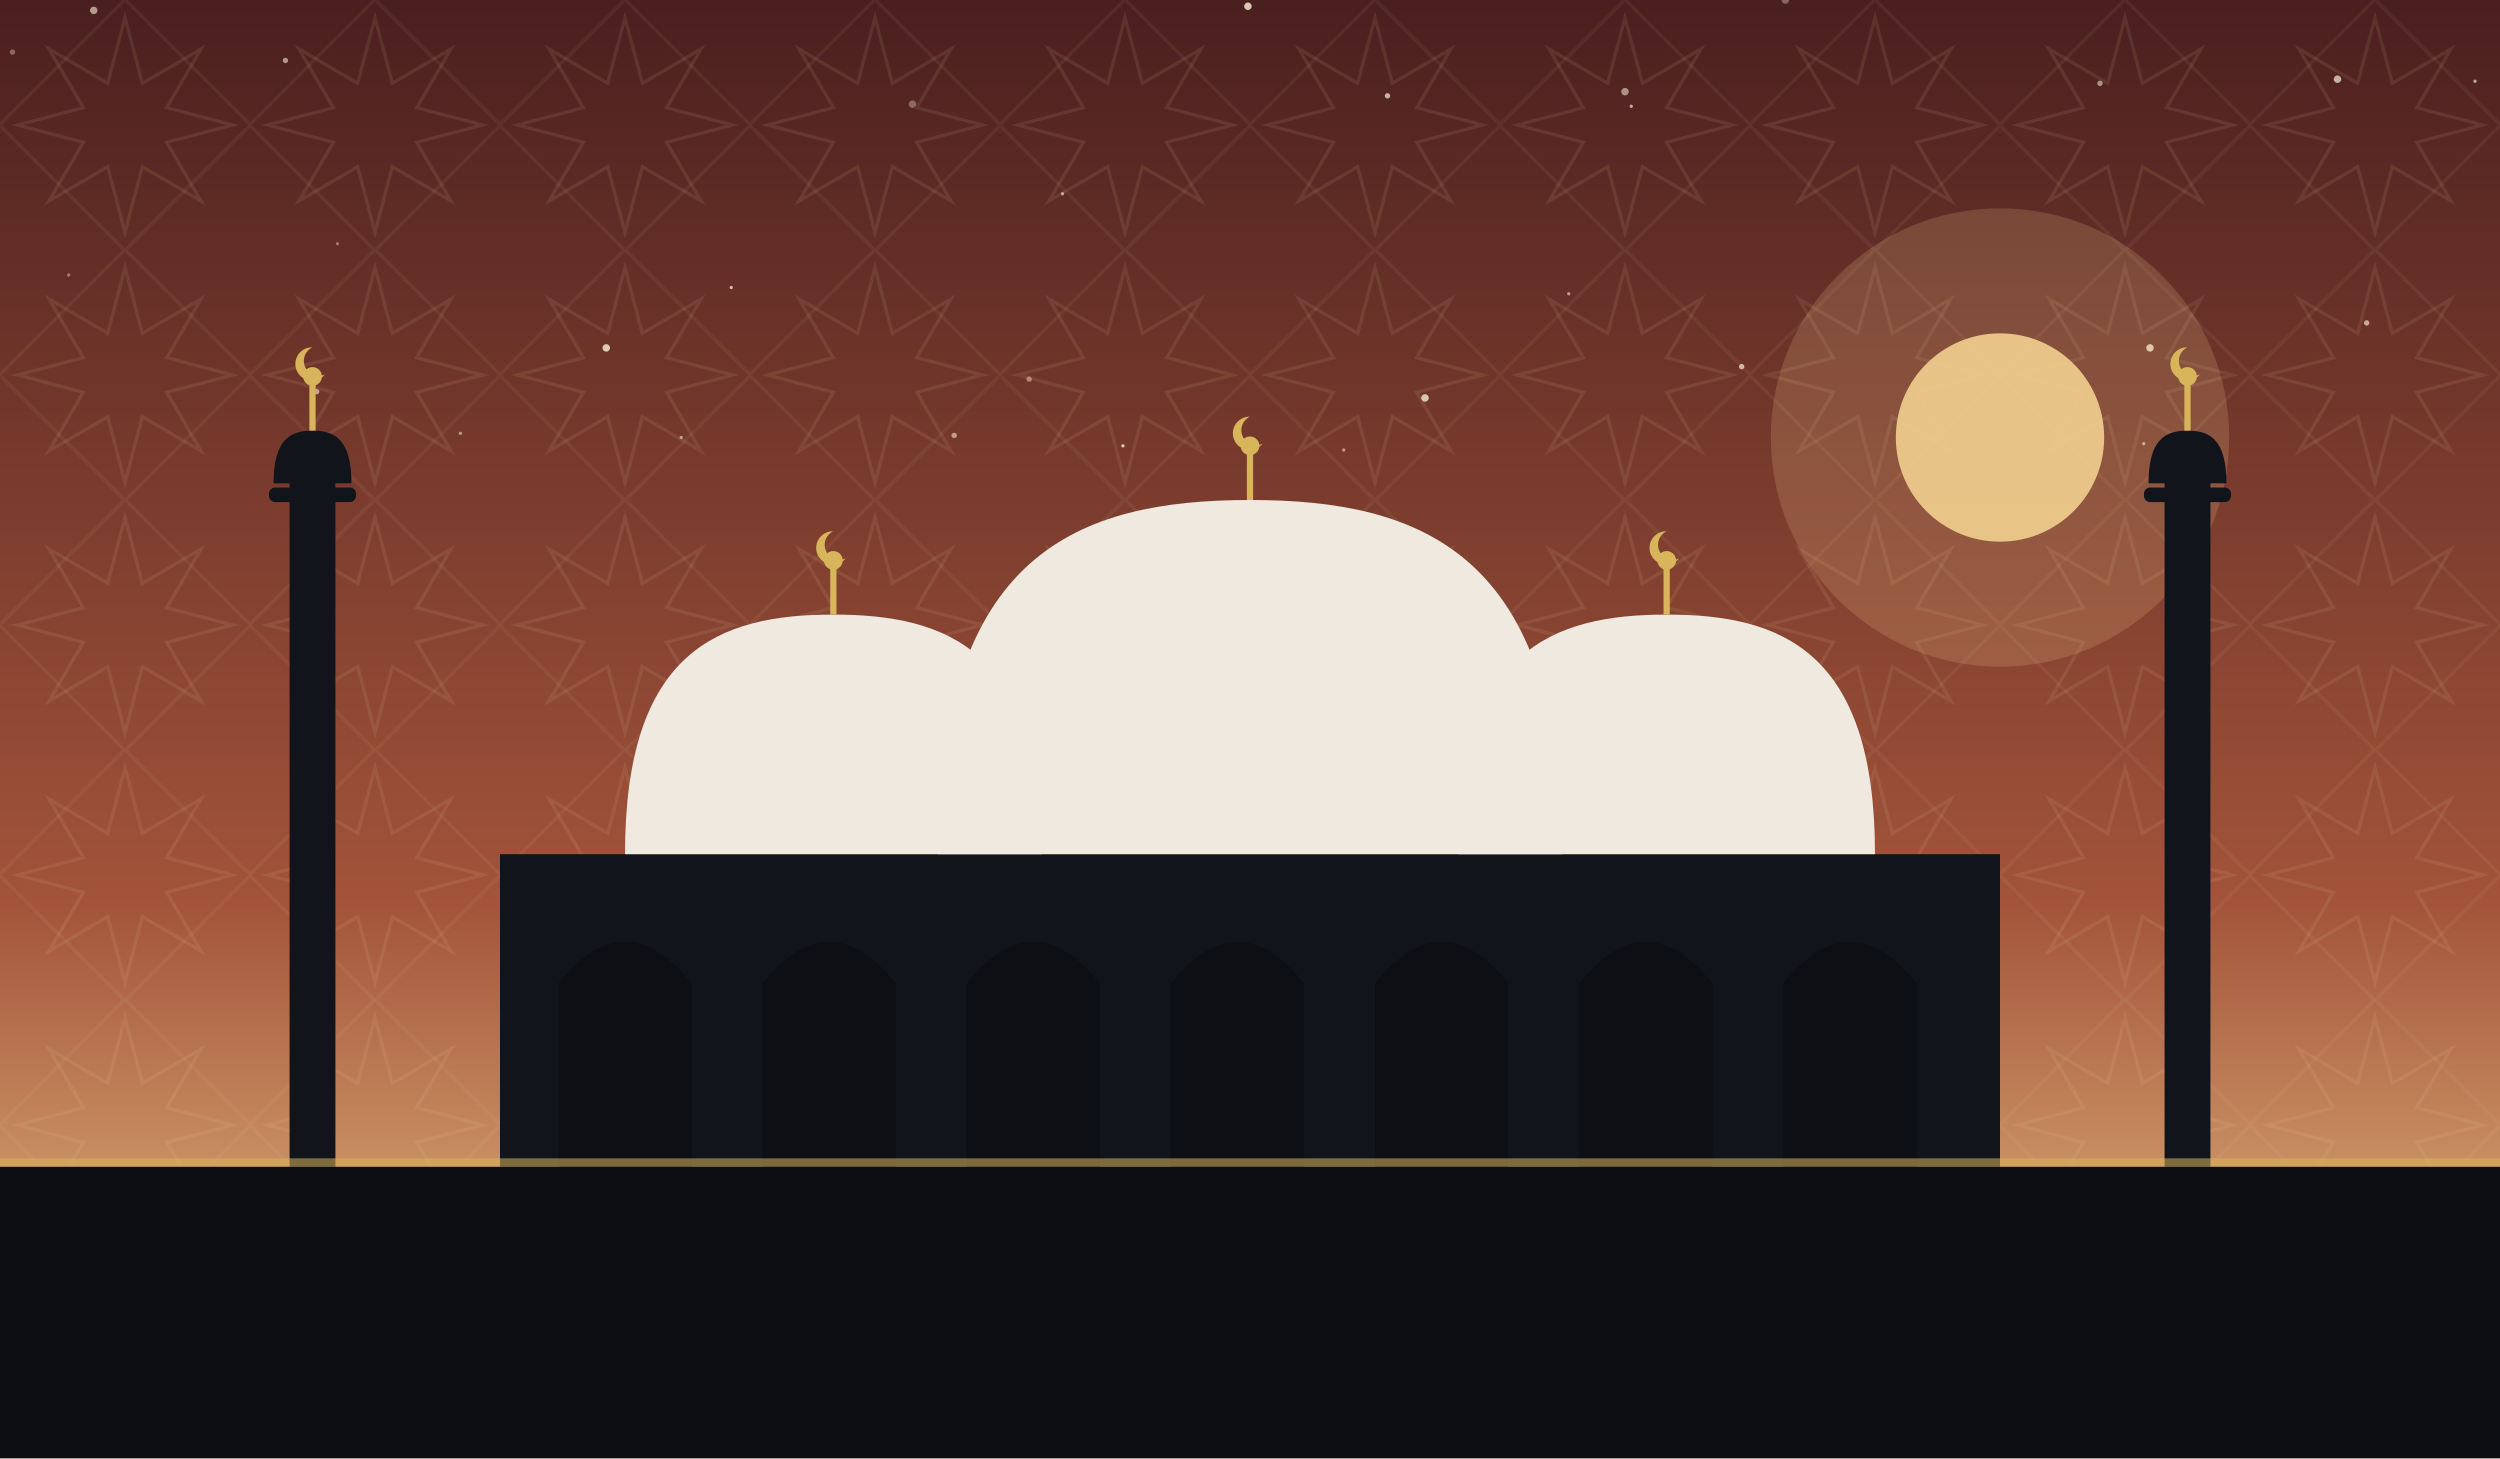
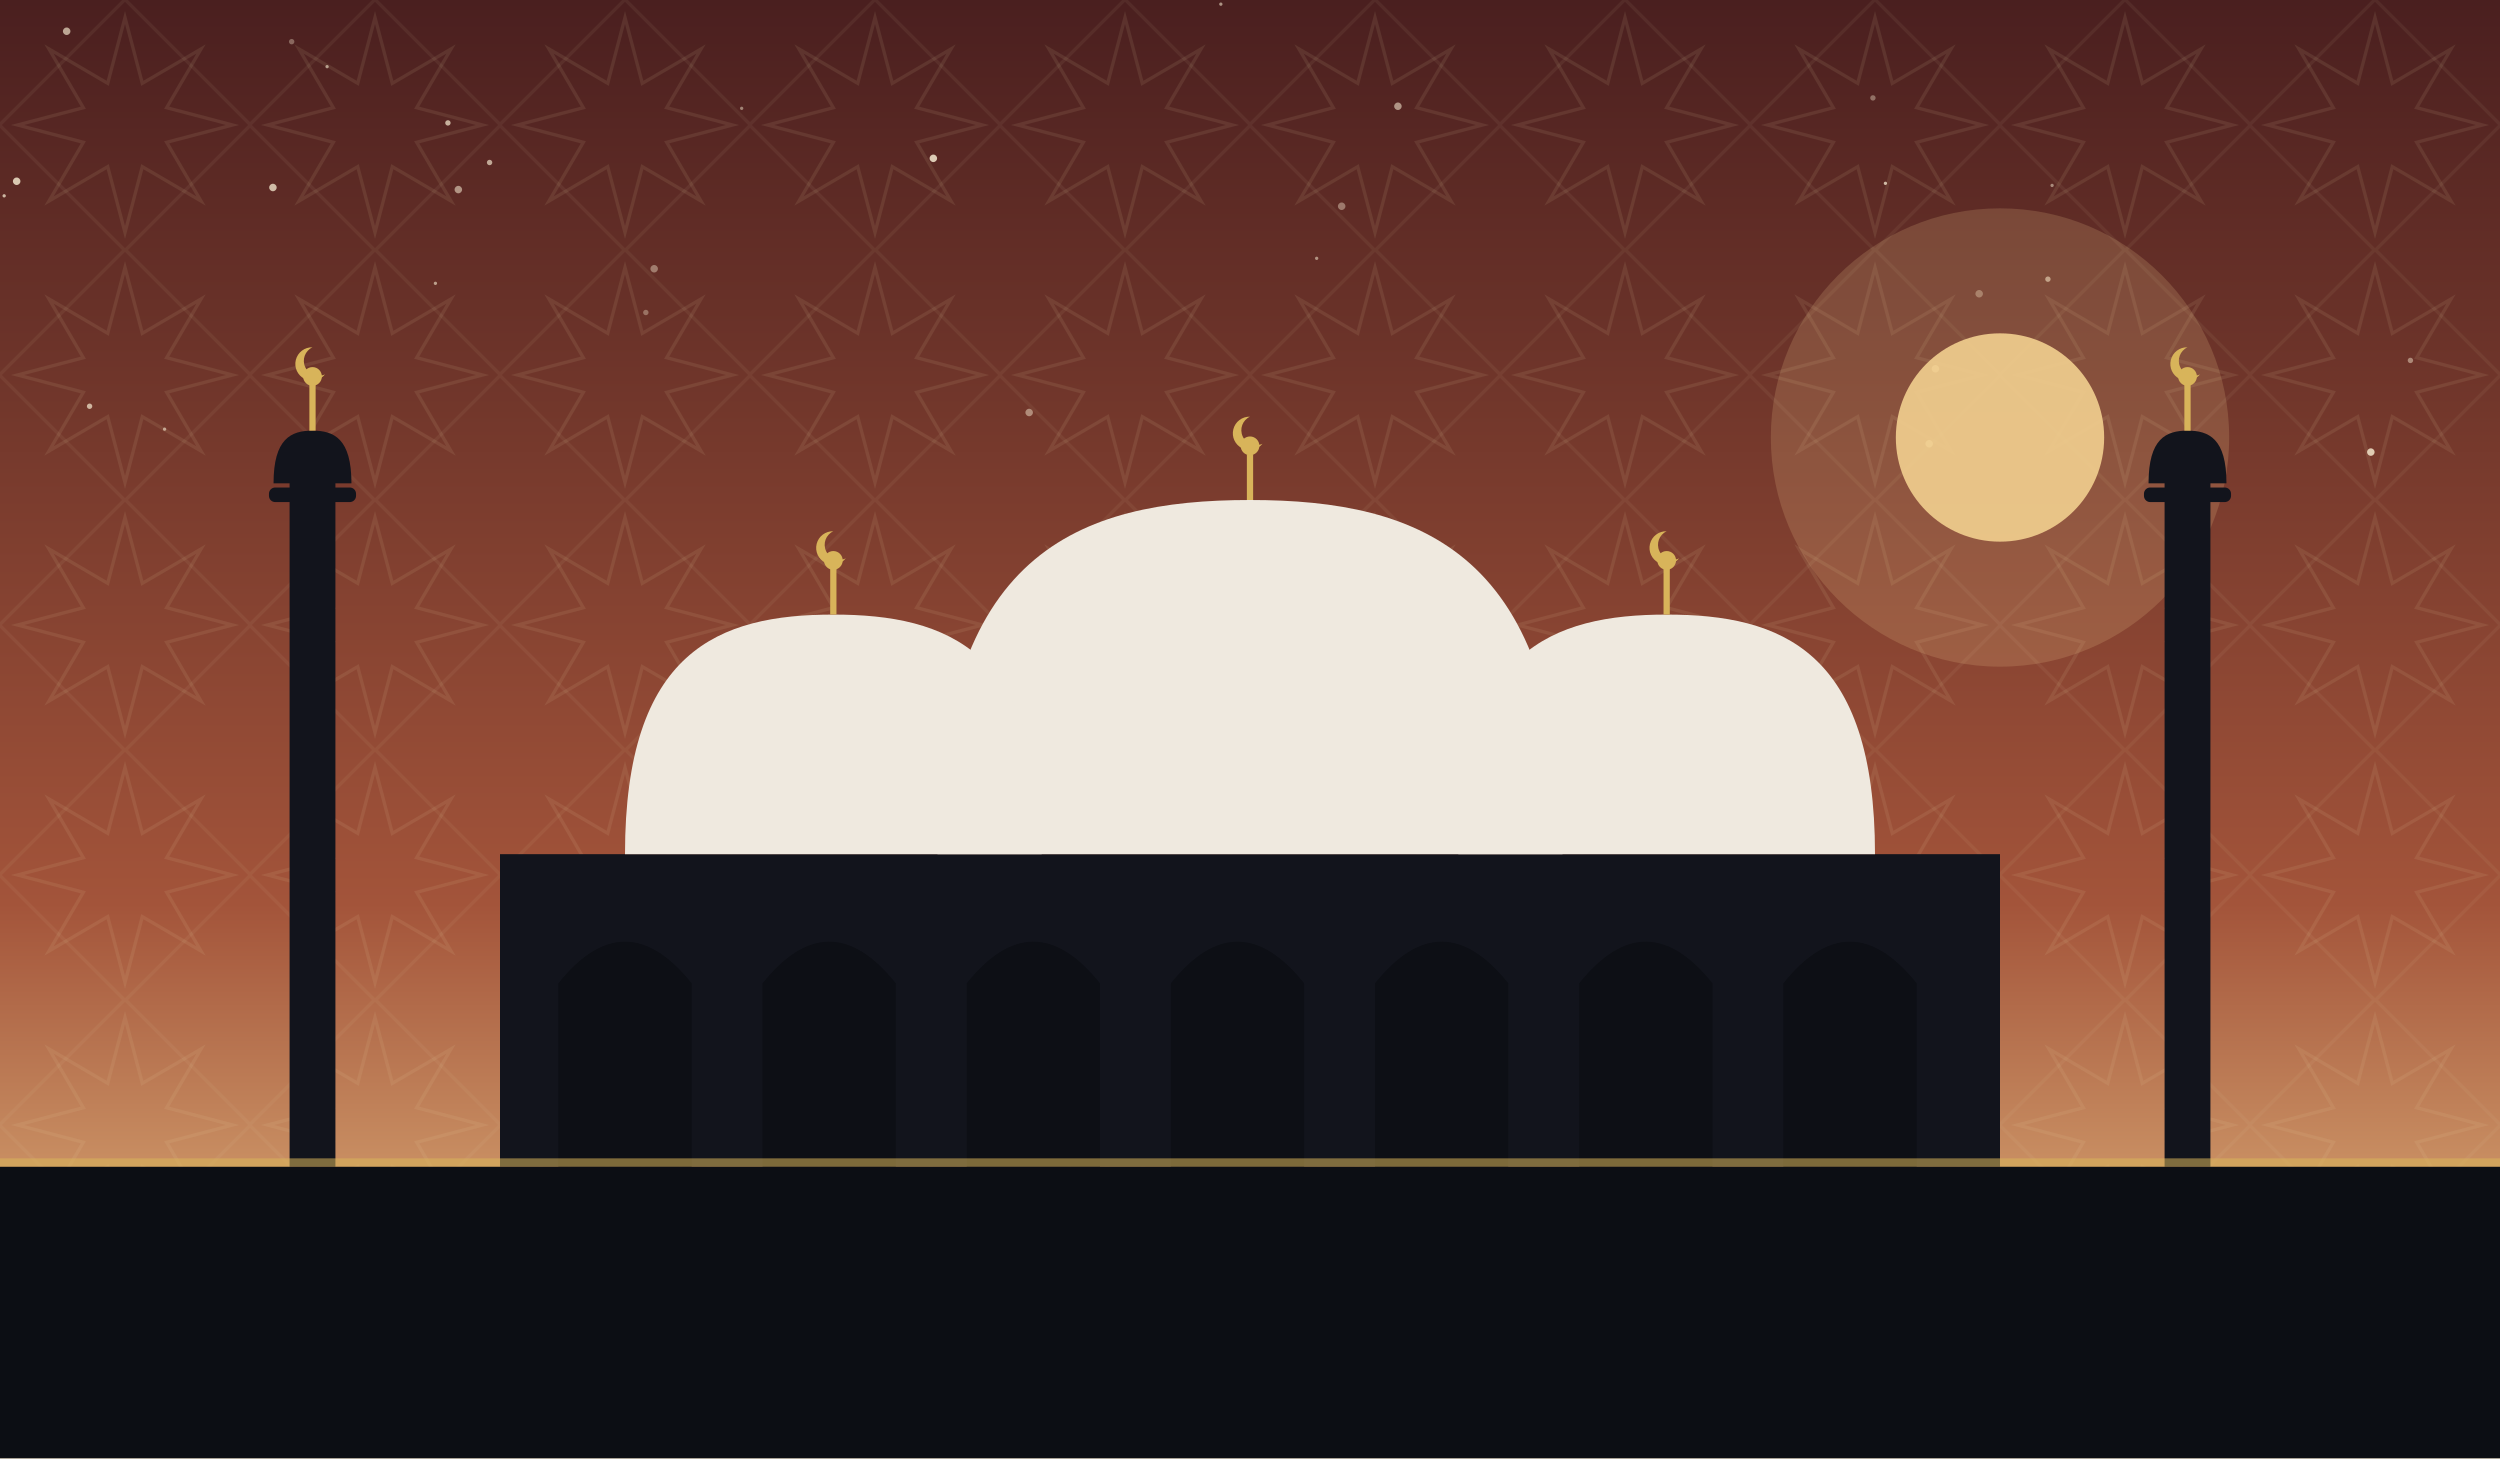
<svg xmlns="http://www.w3.org/2000/svg" viewBox="0 0 1200 700" role="img">
  <defs>
    <linearGradient id="sky" x1="0" y1="0" x2="0" y2="1">
      <stop offset="0" stop-color="#4a1f1f" />
      <stop offset="0.62" stop-color="#a3543a" />
      <stop offset="1" stop-color="#f2cf8f" />
    </linearGradient>
    <pattern id="g1" width="120" height="120" patternUnits="userSpaceOnUse">
      <polygon points="111.6,60.0 80.0,68.3 96.5,96.5 68.3,80.0 60.0,111.6 51.7,80.0 23.5,96.5 40.0,68.3 8.4,60.0 40.0,51.7 23.5,23.5 51.7,40.0 60.0,8.4 68.3,40.0 96.5,23.5 80.0,51.7" fill="none" stroke="#e8d9a8" stroke-width="1.6" opacity="0.1" />
      <rect x="17.4" y="17.4" width="85.2" height="85.2" fill="none" stroke="#e8d9a8" stroke-width="1.6" opacity="0.07" transform="rotate(45 60.0 60.0)" />
    </pattern>
  </defs>
  <rect width="1200" height="700" fill="url(#sky)" />
  <rect width="1200" height="700" fill="url(#g1)" />
-   <circle cx="836" cy="176" r="1.3" fill="#f7ecd2" opacity="0.71" />
-   <circle cx="6" cy="25" r="1.3" fill="#f7ecd2" opacity="0.35" />
-   <circle cx="753" cy="141" r="0.8" fill="#f7ecd2" opacity="0.58" />
-   <circle cx="221" cy="208" r="0.8" fill="#f7ecd2" opacity="0.53" />
-   <circle cx="1122" cy="38" r="1.8" fill="#f7ecd2" opacity="0.71" />
-   <circle cx="1032" cy="167" r="1.8" fill="#f7ecd2" opacity="0.79" />
-   <circle cx="599" cy="3" r="1.8" fill="#f7ecd2" opacity="0.82" />
-   <circle cx="327" cy="210" r="0.8" fill="#f7ecd2" opacity="0.55" />
-   <circle cx="1008" cy="40" r="1.3" fill="#f7ecd2" opacity="0.55" />
-   <circle cx="458" cy="209" r="1.3" fill="#f7ecd2" opacity="0.57" />
-   <circle cx="45" cy="5" r="1.8" fill="#f7ecd2" opacity="0.60" />
-   <circle cx="33" cy="132" r="0.8" fill="#f7ecd2" opacity="0.41" />
-   <circle cx="494" cy="182" r="1.3" fill="#f7ecd2" opacity="0.43" />
-   <circle cx="684" cy="191" r="1.8" fill="#f7ecd2" opacity="0.79" />
-   <circle cx="291" cy="167" r="1.8" fill="#f7ecd2" opacity="0.82" />
-   <circle cx="539" cy="214" r="0.8" fill="#f7ecd2" opacity="0.81" />
-   <circle cx="780" cy="44" r="1.8" fill="#f7ecd2" opacity="0.55" />
-   <circle cx="510" cy="93" r="0.8" fill="#f7ecd2" opacity="0.65" />
-   <circle cx="137" cy="29" r="1.3" fill="#f7ecd2" opacity="0.58" />
-   <circle cx="645" cy="216" r="0.8" fill="#f7ecd2" opacity="0.55" />
-   <circle cx="666" cy="46" r="1.3" fill="#f7ecd2" opacity="0.71" />
-   <circle cx="1136" cy="155" r="1.3" fill="#f7ecd2" opacity="0.65" />
-   <circle cx="783" cy="51" r="0.8" fill="#f7ecd2" opacity="0.68" />
-   <circle cx="351" cy="138" r="0.8" fill="#f7ecd2" opacity="0.73" />
-   <circle cx="152" cy="188" r="1.3" fill="#f7ecd2" opacity="0.61" />
-   <circle cx="162" cy="117" r="0.8" fill="#f7ecd2" opacity="0.39" />
-   <circle cx="1029" cy="213" r="0.8" fill="#f7ecd2" opacity="0.62" />
-   <circle cx="857" cy="0" r="1.8" fill="#f7ecd2" opacity="0.35" />
-   <circle cx="438" cy="50" r="1.8" fill="#f7ecd2" opacity="0.35" />
-   <circle cx="1188" cy="39" r="0.8" fill="#f7ecd2" opacity="0.67" />
+   <circle cx="310" cy="150" r="1.3" fill="#f7ecd2" opacity="0.35" />
+   <circle cx="8" cy="87" r="1.8" fill="#f7ecd2" opacity="0.81" />
+   <circle cx="899" cy="47" r="1.3" fill="#f7ecd2" opacity="0.38" />
+   <circle cx="79" cy="206" r="0.8" fill="#f7ecd2" opacity="0.59" />
+   <circle cx="356" cy="52" r="0.8" fill="#f7ecd2" opacity="0.47" />
+   <circle cx="314" cy="129" r="1.8" fill="#f7ecd2" opacity="0.41" />
+   <circle cx="985" cy="89" r="0.8" fill="#f7ecd2" opacity="0.50" />
+   <circle cx="905" cy="88" r="0.8" fill="#f7ecd2" opacity="0.75" />
+   <circle cx="2" cy="94" r="0.8" fill="#f7ecd2" opacity="0.73" />
+   <circle cx="220" cy="91" r="1.8" fill="#f7ecd2" opacity="0.55" />
+   <circle cx="671" cy="51" r="1.8" fill="#f7ecd2" opacity="0.56" />
+   <circle cx="131" cy="90" r="1.8" fill="#f7ecd2" opacity="0.75" />
+   <circle cx="448" cy="76" r="1.8" fill="#f7ecd2" opacity="0.83" />
+   <circle cx="926" cy="213" r="1.8" fill="#f7ecd2" opacity="0.73" />
+   <circle cx="1157" cy="173" r="1.3" fill="#f7ecd2" opacity="0.46" />
+   <circle cx="157" cy="32" r="0.8" fill="#f7ecd2" opacity="0.59" />
+   <circle cx="494" cy="198" r="1.8" fill="#f7ecd2" opacity="0.47" />
+   <circle cx="32" cy="15" r="1.8" fill="#f7ecd2" opacity="0.65" />
+   <circle cx="43" cy="195" r="1.3" fill="#f7ecd2" opacity="0.70" />
+   <circle cx="983" cy="134" r="1.3" fill="#f7ecd2" opacity="0.57" />
+   <circle cx="140" cy="20" r="1.3" fill="#f7ecd2" opacity="0.35" />
+   <circle cx="1138" cy="217" r="1.8" fill="#f7ecd2" opacity="0.81" />
+   <circle cx="929" cy="177" r="1.8" fill="#f7ecd2" opacity="0.68" />
+   <circle cx="209" cy="136" r="0.8" fill="#f7ecd2" opacity="0.59" />
+   <circle cx="586" cy="2" r="0.8" fill="#f7ecd2" opacity="0.57" />
+   <circle cx="644" cy="99" r="1.8" fill="#f7ecd2" opacity="0.41" />
+   <circle cx="215" cy="59" r="1.3" fill="#f7ecd2" opacity="0.70" />
+   <circle cx="235" cy="78" r="1.3" fill="#f7ecd2" opacity="0.65" />
+   <circle cx="632" cy="124" r="0.8" fill="#f7ecd2" opacity="0.53" />
+   <circle cx="950" cy="141" r="1.8" fill="#f7ecd2" opacity="0.35" />
  <circle cx="960" cy="210" r="110" fill="#f2cf8f" opacity="0.18" />
  <circle cx="960" cy="210" r="50" fill="#f2cf8f" opacity="0.9" />
  <rect x="240" y="410" width="720" height="150" fill="#12141c" />
  <path d="M 268 560 L 268 472 Q 300 432 332 472 L 332 560 Z" fill="#0c0e14" opacity="0.9" />
  <path d="M 366 560 L 366 472 Q 398 432 430 472 L 430 560 Z" fill="#0c0e14" opacity="0.9" />
  <path d="M 464 560 L 464 472 Q 496 432 528 472 L 528 560 Z" fill="#0c0e14" opacity="0.9" />
  <path d="M 562 560 L 562 472 Q 594 432 626 472 L 626 560 Z" fill="#0c0e14" opacity="0.9" />
  <path d="M 660 560 L 660 472 Q 692 432 724 472 L 724 560 Z" fill="#0c0e14" opacity="0.9" />
  <path d="M 758 560 L 758 472 Q 790 432 822 472 L 822 560 Z" fill="#0c0e14" opacity="0.9" />
  <path d="M 856 560 L 856 472 Q 888 432 920 472 L 920 560 Z" fill="#0c0e14" opacity="0.9" />
  <path d="M 450 410 C 450 265.5, 517.5 240, 600 240 C 682.5 240, 750 265.5, 750 410 Z" fill="#efe9df" />
  <line x1="600" y1="240" x2="600" y2="218" stroke="#d8b45a" stroke-width="3" />
  <circle cx="600" cy="214" r="4.5" fill="#d8b45a" />
  <path d="M 600 200 a 8 8 0 1 0 6 13 a 6.4 6.4 0 1 1 -6 -13 Z" fill="#d8b45a" />
  <path d="M 300 410 C 300 312.25, 345.0 295, 400 295 C 455.0 295, 500 312.25, 500 410 Z" fill="#efe9df" />
  <line x1="400" y1="295" x2="400" y2="273" stroke="#d8b45a" stroke-width="3" />
  <circle cx="400" cy="269" r="4.5" fill="#d8b45a" />
  <path d="M 400 255 a 8 8 0 1 0 6 13 a 6.4 6.4 0 1 1 -6 -13 Z" fill="#d8b45a" />
  <path d="M 700 410 C 700 312.25, 745.0 295, 800 295 C 855.0 295, 900 312.25, 900 410 Z" fill="#efe9df" />
  <line x1="800" y1="295" x2="800" y2="273" stroke="#d8b45a" stroke-width="3" />
  <circle cx="800" cy="269" r="4.5" fill="#d8b45a" />
  <path d="M 800 255 a 8 8 0 1 0 6 13 a 6.4 6.4 0 1 1 -6 -13 Z" fill="#d8b45a" />
  <rect x="139.0" y="230" width="22" height="330" fill="#12141c" />
  <rect x="129.1" y="234" width="41.8" height="7" rx="3" fill="#12141c" />
  <path d="M 131.3 232 C 131.3 210.495, 139.715 206.7, 150 206.7 C 160.285 206.7, 168.7 210.495, 168.7 232 Z" fill="#12141c" />
  <line x1="150" y1="206.7" x2="150" y2="184.7" stroke="#d8b45a" stroke-width="3" />
  <circle cx="150" cy="180.7" r="4.5" fill="#d8b45a" />
  <path d="M 150 166.7 a 8 8 0 1 0 6 13 a 6.4 6.4 0 1 1 -6 -13 Z" fill="#d8b45a" />
  <rect x="1039.0" y="230" width="22" height="330" fill="#12141c" />
  <rect x="1029.1" y="234" width="41.8" height="7" rx="3" fill="#12141c" />
  <path d="M 1031.3 232 C 1031.3 210.495, 1039.715 206.7, 1050 206.7 C 1060.285 206.7, 1068.7 210.495, 1068.7 232 Z" fill="#12141c" />
  <line x1="1050" y1="206.7" x2="1050" y2="184.7" stroke="#d8b45a" stroke-width="3" />
  <circle cx="1050" cy="180.7" r="4.5" fill="#d8b45a" />
  <path d="M 1050 166.7 a 8 8 0 1 0 6 13 a 6.4 6.4 0 1 1 -6 -13 Z" fill="#d8b45a" />
  <rect x="0" y="560" width="1200" height="140" fill="#0c0e14" />
  <rect x="0" y="556" width="1200" height="4" fill="#d8b45a" opacity="0.55" />
</svg>
